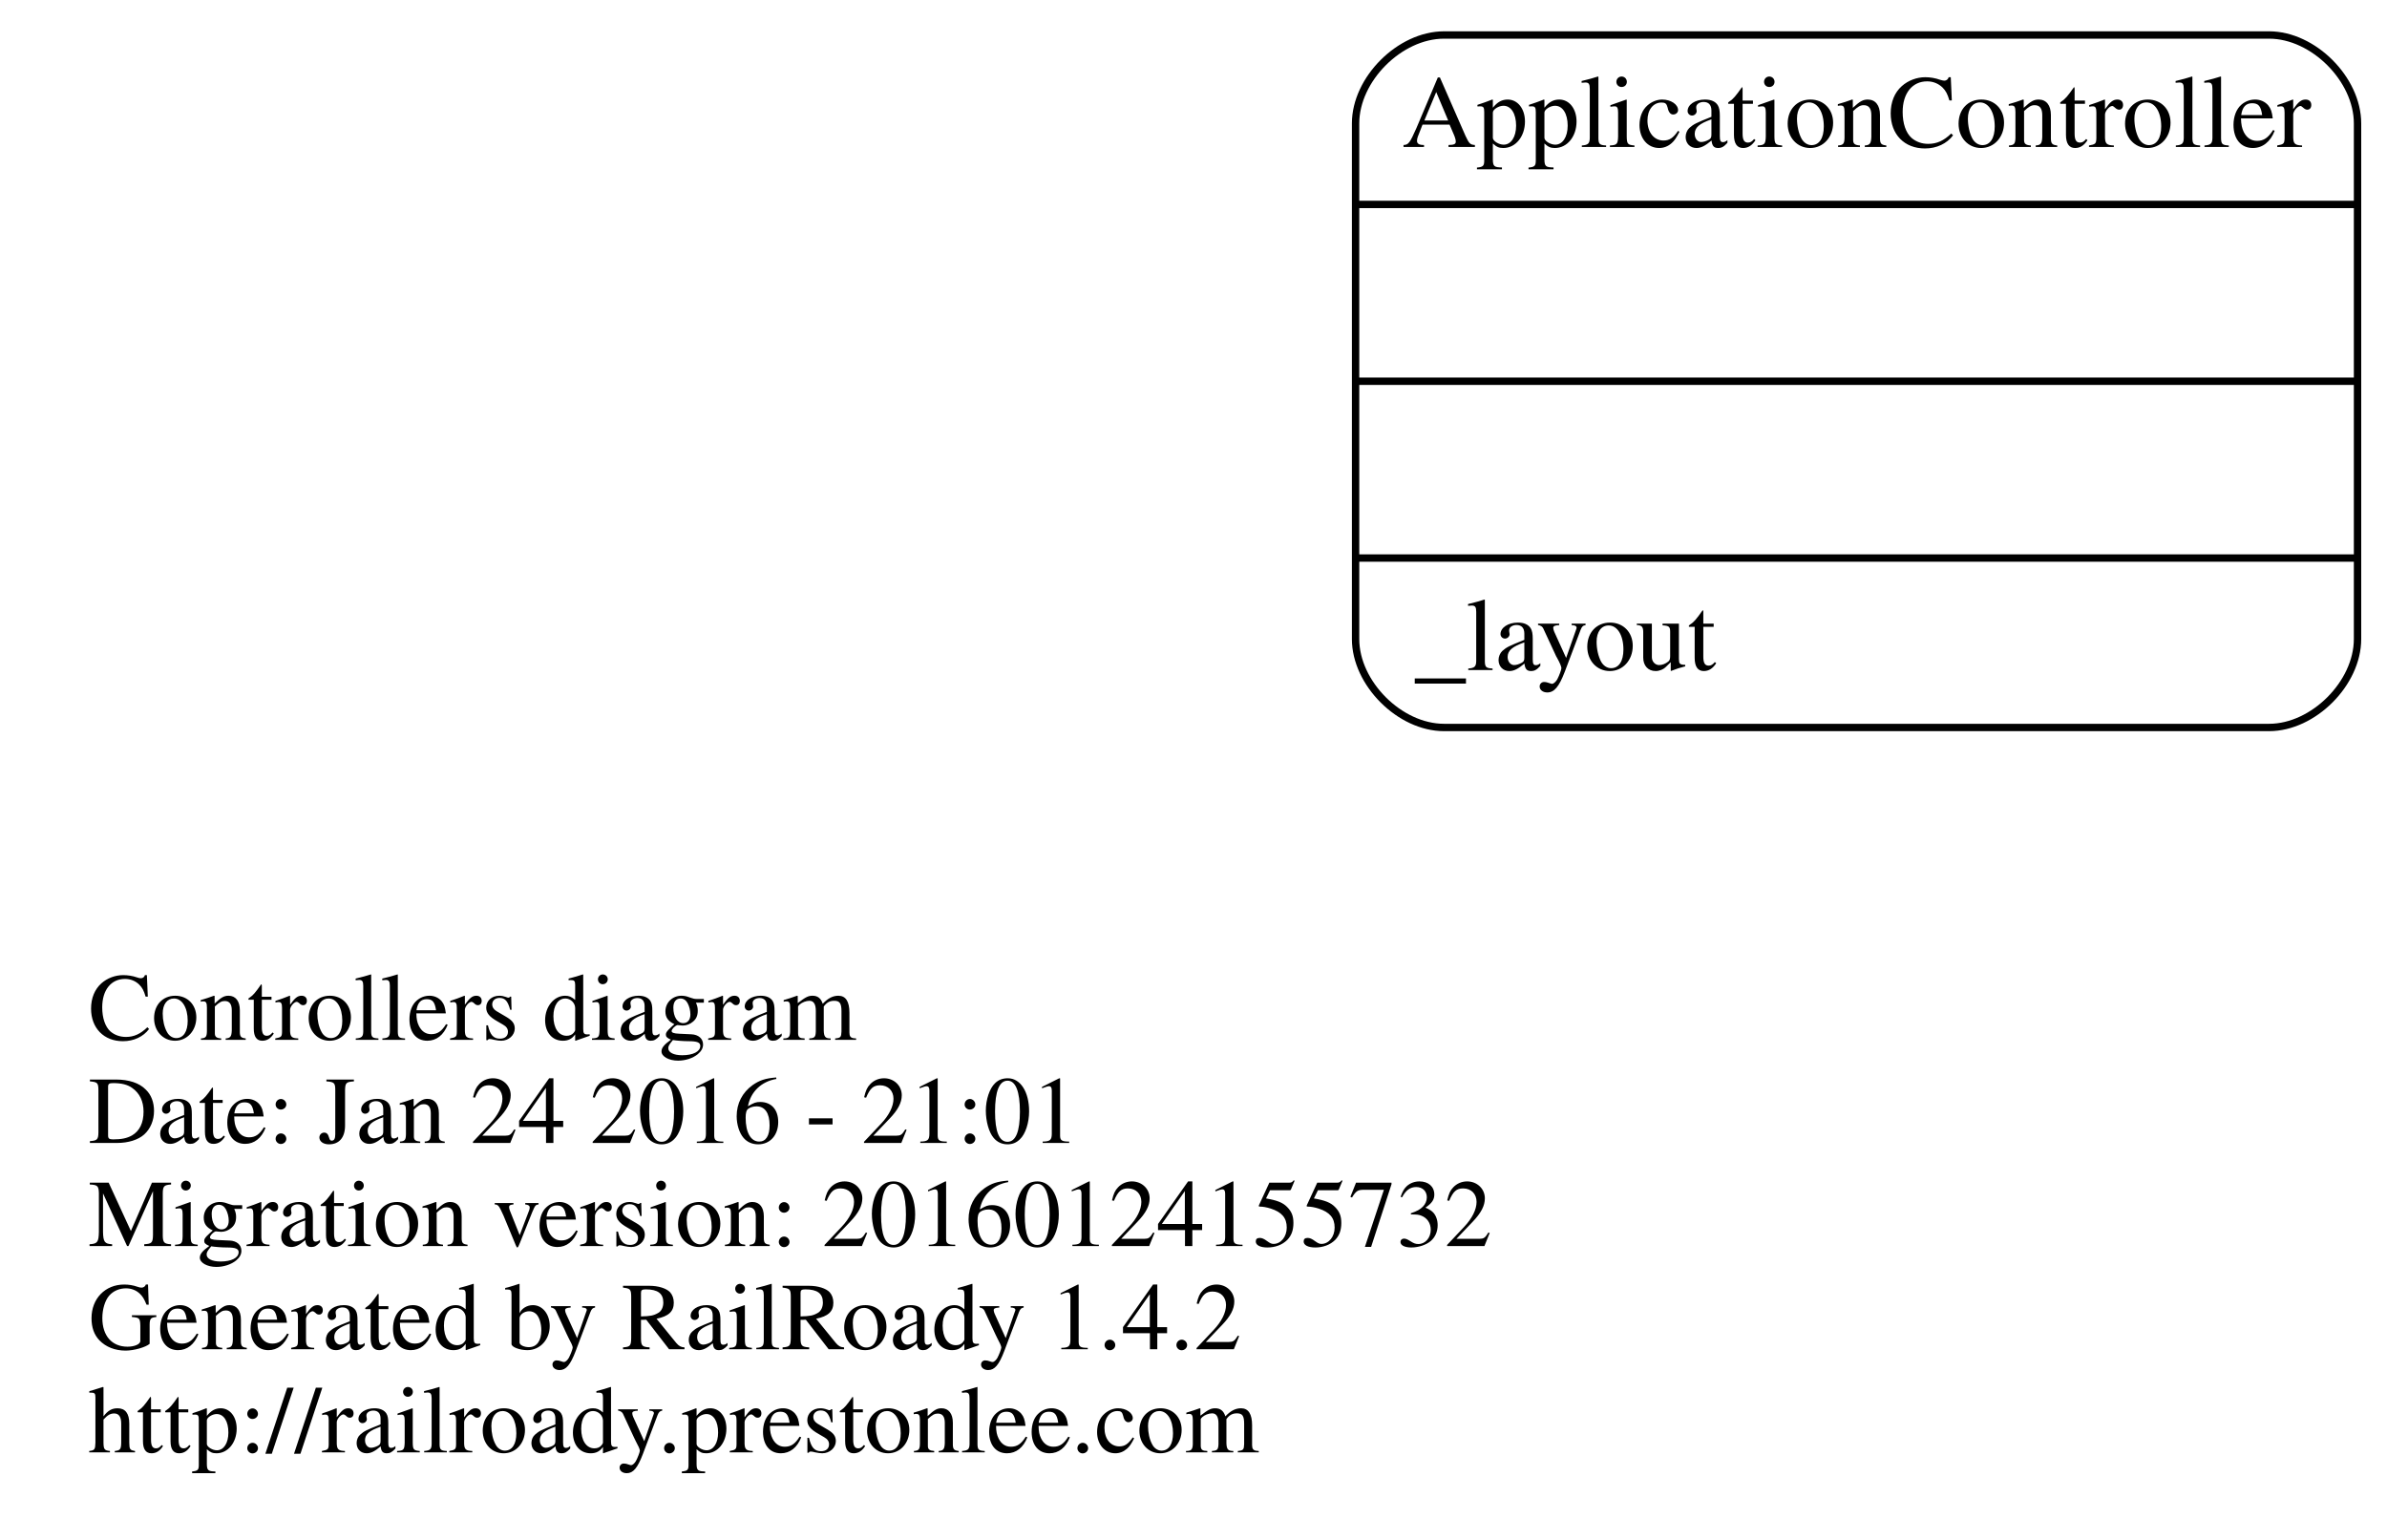
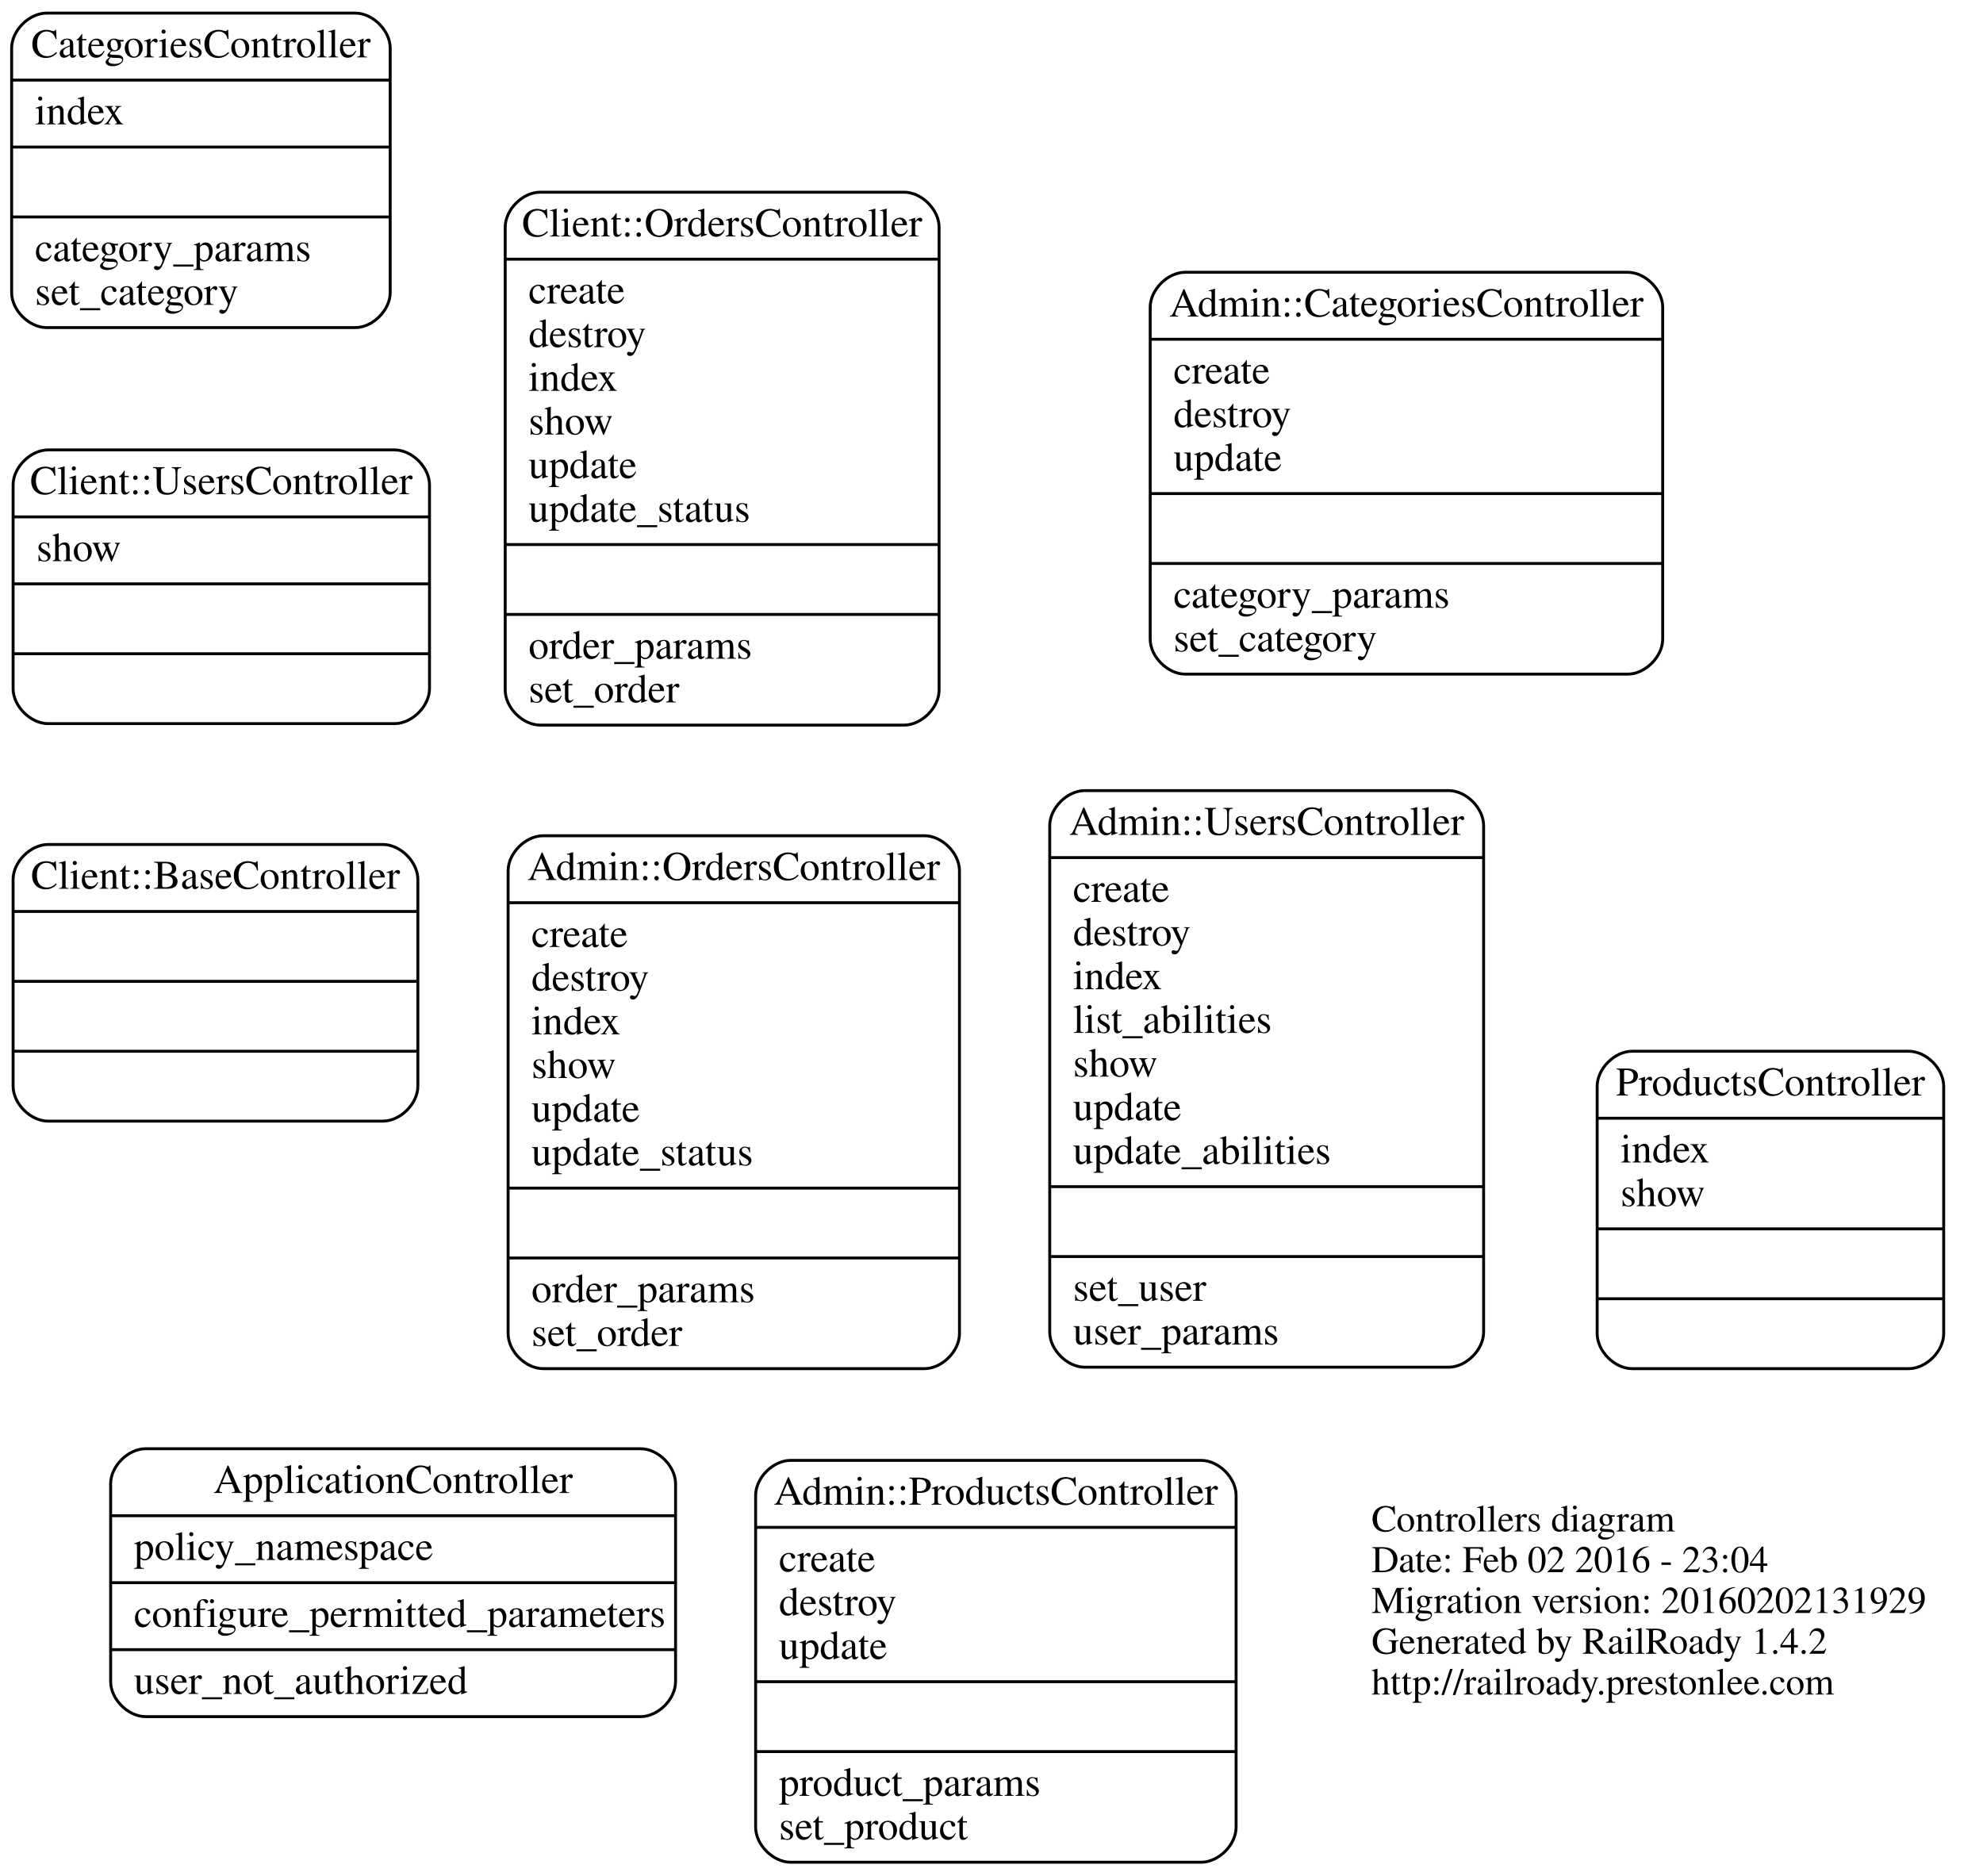
- <svg xmlns="http://www.w3.org/2000/svg" width="324pt" height="209pt" viewBox="0.00 0.00 324.00 208.50">
-   <g id="graph0" class="graph" transform="scale(1 1) rotate(0) translate(124 159.5)">
-     <polygon fill="none" stroke="none" points="-124,49 -124,-159.5 200,-159.5 200,49 -124,49" />
+ <svg xmlns="http://www.w3.org/2000/svg" width="681pt" height="644pt" viewBox="0.00 0.00 681.00 644.00">
+   <g id="graph0" class="graph" transform="scale(1 1) rotate(0) translate(259 368.5)">
+     <polygon fill="none" stroke="none" points="-259,275.5 -259,-368.5 422,-368.5 422,275.5 -259,275.5" />
    <g id="node1" class="node">
-       <text text-anchor="start" x="-112" y="-18.6" font-family="Times,serif" font-size="13.00">Controllers diagram</text>
-       <text text-anchor="start" x="-112" y="-4.6" font-family="Times,serif" font-size="13.00">Date: Jan 24 2016 - 21:01</text>
-       <text text-anchor="start" x="-112" y="9.4" font-family="Times,serif" font-size="13.00">Migration version: 20160124155732</text>
-       <text text-anchor="start" x="-112" y="23.4" font-family="Times,serif" font-size="13.00">Generated by RailRoady 1.4.2</text>
-       <text text-anchor="start" x="-112" y="37.4" font-family="Times,serif" font-size="13.00">http://railroady.prestonlee.com</text>
+       <text text-anchor="start" x="212" y="157.4" font-family="Times,serif" font-size="13.00">Controllers diagram</text>
+       <text text-anchor="start" x="212" y="171.4" font-family="Times,serif" font-size="13.00">Date: Feb 02 2016 - 23:04</text>
+       <text text-anchor="start" x="212" y="185.4" font-family="Times,serif" font-size="13.00">Migration version: 20160202131929</text>
+       <text text-anchor="start" x="212" y="199.4" font-family="Times,serif" font-size="13.00">Generated by RailRoady 1.4.2</text>
+       <text text-anchor="start" x="212" y="213.4" font-family="Times,serif" font-size="13.00">http://railroady.prestonlee.com</text>
    </g>
    <g id="node2" class="node">
-       <path fill="none" stroke="black" d="M72,-61C72,-61 184,-61 184,-61 190,-61 196,-67 196,-73 196,-73 196,-143 196,-143 196,-149 190,-155 184,-155 184,-155 72,-155 72,-155 66,-155 60,-149 60,-143 60,-143 60,-73 60,-73 60,-67 66,-61 72,-61" />
-       <text text-anchor="middle" x="128" y="-139.8" font-family="Times,serif" font-size="14.00">ApplicationController</text>
-       <polyline fill="none" stroke="black" points="60,-132 196,-132 " />
-       <polyline fill="none" stroke="black" points="60,-108 196,-108 " />
-       <polyline fill="none" stroke="black" points="60,-84 196,-84 " />
-       <text text-anchor="start" x="68" y="-68.8" font-family="Times,serif" font-size="14.00">_layout</text>
+       <path fill="none" stroke="black" d="M-209,221C-209,221 -39,221 -39,221 -33,221 -27,215 -27,209 -27,209 -27,141 -27,141 -27,135 -33,129 -39,129 -39,129 -209,129 -209,129 -215,129 -221,135 -221,141 -221,141 -221,209 -221,209 -221,215 -215,221 -209,221" />
+       <text text-anchor="middle" x="-124" y="144.2" font-family="Times,serif" font-size="14.00">ApplicationController</text>
+       <polyline fill="none" stroke="black" points="-221,152 -27,152 " />
+       <text text-anchor="start" x="-213" y="167.2" font-family="Times,serif" font-size="14.00">policy_namespace</text>
+       <polyline fill="none" stroke="black" points="-221,175 -27,175 " />
+       <text text-anchor="start" x="-213" y="190.2" font-family="Times,serif" font-size="14.00">configure_permitted_parameters</text>
+       <polyline fill="none" stroke="black" points="-221,198 -27,198 " />
+       <text text-anchor="start" x="-213" y="213.2" font-family="Times,serif" font-size="14.00">user_not_authorized</text>
+     </g>
+     <g id="node3" class="node">
+       <path fill="none" stroke="black" d="M-243,-256C-243,-256 -137,-256 -137,-256 -131,-256 -125,-262 -125,-268 -125,-268 -125,-352 -125,-352 -125,-358 -131,-364 -137,-364 -137,-364 -243,-364 -243,-364 -249,-364 -255,-358 -255,-352 -255,-352 -255,-268 -255,-268 -255,-262 -249,-256 -243,-256" />
+       <text text-anchor="middle" x="-190" y="-348.8" font-family="Times,serif" font-size="14.00">CategoriesController</text>
+       <polyline fill="none" stroke="black" points="-255,-341 -125,-341 " />
+       <text text-anchor="start" x="-247" y="-325.8" font-family="Times,serif" font-size="14.00">index</text>
+       <polyline fill="none" stroke="black" points="-255,-318 -125,-318 " />
+       <polyline fill="none" stroke="black" points="-255,-294 -125,-294 " />
+       <text text-anchor="start" x="-247" y="-278.8" font-family="Times,serif" font-size="14.00">category_params</text>
+       <text text-anchor="start" x="-247" y="-263.8" font-family="Times,serif" font-size="14.00">set_category</text>
+     </g>
+     <g id="node4" class="node">
+       <path fill="none" stroke="black" d="M301.5,101.5C301.5,101.5 396.5,101.5 396.5,101.5 402.5,101.5 408.5,95.5 408.5,89.5 408.5,89.5 408.5,4.5 408.5,4.5 408.5,-1.5 402.5,-7.5 396.5,-7.5 396.5,-7.5 301.5,-7.5 301.5,-7.5 295.5,-7.5 289.5,-1.5 289.5,4.5 289.5,4.5 289.5,89.5 289.5,89.5 289.5,95.5 295.5,101.5 301.5,101.5" />
+       <text text-anchor="middle" x="349" y="7.7" font-family="Times,serif" font-size="14.00">ProductsController</text>
+       <polyline fill="none" stroke="black" points="289.5,15.5 408.5,15.5 " />
+       <text text-anchor="start" x="297.5" y="30.7" font-family="Times,serif" font-size="14.00">index</text>
+       <text text-anchor="start" x="297.5" y="45.7" font-family="Times,serif" font-size="14.00">show</text>
+       <polyline fill="none" stroke="black" points="289.5,53.5 408.5,53.5 " />
+       <polyline fill="none" stroke="black" points="289.5,77.5 408.5,77.5 " />
+     </g>
+     <g id="node5" class="node">
+       <path fill="none" stroke="black" d="M-73.5,-119.5C-73.5,-119.5 51.5,-119.5 51.5,-119.5 57.5,-119.5 63.5,-125.5 63.5,-131.5 63.5,-131.5 63.5,-290.5 63.5,-290.5 63.5,-296.5 57.5,-302.5 51.5,-302.5 51.5,-302.5 -73.5,-302.5 -73.5,-302.5 -79.5,-302.5 -85.5,-296.5 -85.5,-290.5 -85.5,-290.5 -85.5,-131.5 -85.5,-131.5 -85.5,-125.5 -79.5,-119.5 -73.5,-119.5" />
+       <text text-anchor="middle" x="-11" y="-287.3" font-family="Times,serif" font-size="14.00">Client::OrdersController</text>
+       <polyline fill="none" stroke="black" points="-85.5,-279.5 63.5,-279.5 " />
+       <text text-anchor="start" x="-77.5" y="-264.3" font-family="Times,serif" font-size="14.00">create</text>
+       <text text-anchor="start" x="-77.5" y="-249.3" font-family="Times,serif" font-size="14.00">destroy</text>
+       <text text-anchor="start" x="-77.5" y="-234.3" font-family="Times,serif" font-size="14.00">index</text>
+       <text text-anchor="start" x="-77.5" y="-219.3" font-family="Times,serif" font-size="14.00">show</text>
+       <text text-anchor="start" x="-77.5" y="-204.3" font-family="Times,serif" font-size="14.00">update</text>
+       <text text-anchor="start" x="-77.5" y="-189.3" font-family="Times,serif" font-size="14.00">update_status</text>
+       <polyline fill="none" stroke="black" points="-85.5,-181.5 63.5,-181.5 " />
+       <polyline fill="none" stroke="black" points="-85.5,-157.5 63.5,-157.5 " />
+       <text text-anchor="start" x="-77.5" y="-142.3" font-family="Times,serif" font-size="14.00">order_params</text>
+       <text text-anchor="start" x="-77.5" y="-127.3" font-family="Times,serif" font-size="14.00">set_order</text>
+     </g>
+     <g id="node6" class="node">
+       <path fill="none" stroke="black" d="M-242.5,-120C-242.5,-120 -123.5,-120 -123.5,-120 -117.5,-120 -111.5,-126 -111.5,-132 -111.5,-132 -111.5,-202 -111.5,-202 -111.5,-208 -117.5,-214 -123.5,-214 -123.5,-214 -242.5,-214 -242.5,-214 -248.5,-214 -254.5,-208 -254.5,-202 -254.5,-202 -254.5,-132 -254.5,-132 -254.5,-126 -248.5,-120 -242.5,-120" />
+       <text text-anchor="middle" x="-183" y="-198.8" font-family="Times,serif" font-size="14.00">Client::UsersController</text>
+       <polyline fill="none" stroke="black" points="-254.5,-191 -111.5,-191 " />
+       <text text-anchor="start" x="-246.5" y="-175.8" font-family="Times,serif" font-size="14.00">show</text>
+       <polyline fill="none" stroke="black" points="-254.5,-168 -111.5,-168 " />
+       <polyline fill="none" stroke="black" points="-254.5,-144 -111.5,-144 " />
+     </g>
+     <g id="node7" class="node">
+       <path fill="none" stroke="black" d="M-242.5,16.5C-242.5,16.5 -127.5,16.5 -127.5,16.5 -121.5,16.5 -115.5,10.5 -115.5,4.5 -115.5,4.5 -115.5,-66.5 -115.5,-66.5 -115.5,-72.5 -121.5,-78.5 -127.5,-78.5 -127.5,-78.5 -242.5,-78.5 -242.5,-78.5 -248.5,-78.5 -254.5,-72.5 -254.5,-66.5 -254.5,-66.5 -254.5,4.5 -254.5,4.5 -254.5,10.5 -248.5,16.5 -242.5,16.5" />
+       <text text-anchor="middle" x="-185" y="-63.3" font-family="Times,serif" font-size="14.00">Client::BaseController</text>
+       <polyline fill="none" stroke="black" points="-254.5,-55.5 -115.5,-55.5 " />
+       <polyline fill="none" stroke="black" points="-254.5,-31.5 -115.5,-31.5 " />
+       <polyline fill="none" stroke="black" points="-254.5,-7.5 -115.5,-7.5 " />
+     </g>
+     <g id="node8" class="node">
+       <path fill="none" stroke="black" d="M-72.5,101.5C-72.5,101.5 58.5,101.5 58.5,101.5 64.5,101.5 70.5,95.5 70.5,89.5 70.5,89.5 70.5,-69.5 70.5,-69.5 70.5,-75.5 64.5,-81.5 58.5,-81.5 58.5,-81.5 -72.5,-81.5 -72.5,-81.5 -78.5,-81.5 -84.5,-75.5 -84.5,-69.5 -84.5,-69.5 -84.5,89.5 -84.5,89.5 -84.5,95.5 -78.5,101.5 -72.5,101.5" />
+       <text text-anchor="middle" x="-7" y="-66.3" font-family="Times,serif" font-size="14.00">Admin::OrdersController</text>
+       <polyline fill="none" stroke="black" points="-84.5,-58.5 70.5,-58.5 " />
+       <text text-anchor="start" x="-76.5" y="-43.3" font-family="Times,serif" font-size="14.00">create</text>
+       <text text-anchor="start" x="-76.5" y="-28.3" font-family="Times,serif" font-size="14.00">destroy</text>
+       <text text-anchor="start" x="-76.5" y="-13.3" font-family="Times,serif" font-size="14.00">index</text>
+       <text text-anchor="start" x="-76.5" y="1.7" font-family="Times,serif" font-size="14.00">show</text>
+       <text text-anchor="start" x="-76.5" y="16.7" font-family="Times,serif" font-size="14.00">update</text>
+       <text text-anchor="start" x="-76.5" y="31.7" font-family="Times,serif" font-size="14.00">update_status</text>
+       <polyline fill="none" stroke="black" points="-84.5,39.5 70.5,39.5 " />
+       <polyline fill="none" stroke="black" points="-84.5,63.5 70.5,63.5 " />
+       <text text-anchor="start" x="-76.5" y="78.7" font-family="Times,serif" font-size="14.00">order_params</text>
+       <text text-anchor="start" x="-76.5" y="93.7" font-family="Times,serif" font-size="14.00">set_order</text>
+     </g>
+     <g id="node9" class="node">
+       <path fill="none" stroke="black" d="M148,-137C148,-137 300,-137 300,-137 306,-137 312,-143 312,-149 312,-149 312,-263 312,-263 312,-269 306,-275 300,-275 300,-275 148,-275 148,-275 142,-275 136,-269 136,-263 136,-263 136,-149 136,-149 136,-143 142,-137 148,-137" />
+       <text text-anchor="middle" x="224" y="-259.8" font-family="Times,serif" font-size="14.00">Admin::CategoriesController</text>
+       <polyline fill="none" stroke="black" points="136,-252 312,-252 " />
+       <text text-anchor="start" x="144" y="-236.8" font-family="Times,serif" font-size="14.00">create</text>
+       <text text-anchor="start" x="144" y="-221.8" font-family="Times,serif" font-size="14.00">destroy</text>
+       <text text-anchor="start" x="144" y="-206.8" font-family="Times,serif" font-size="14.00">update</text>
+       <polyline fill="none" stroke="black" points="136,-199 312,-199 " />
+       <polyline fill="none" stroke="black" points="136,-175 312,-175 " />
+       <text text-anchor="start" x="144" y="-159.8" font-family="Times,serif" font-size="14.00">category_params</text>
+       <text text-anchor="start" x="144" y="-144.8" font-family="Times,serif" font-size="14.00">set_category</text>
+     </g>
+     <g id="node10" class="node">
+       <path fill="none" stroke="black" d="M113.5,101C113.5,101 238.5,101 238.5,101 244.5,101 250.5,95 250.5,89 250.5,89 250.5,-85 250.5,-85 250.5,-91 244.5,-97 238.5,-97 238.5,-97 113.5,-97 113.5,-97 107.5,-97 101.5,-91 101.5,-85 101.5,-85 101.5,89 101.5,89 101.5,95 107.5,101 113.5,101" />
+       <text text-anchor="middle" x="176" y="-81.8" font-family="Times,serif" font-size="14.00">Admin::UsersController</text>
+       <polyline fill="none" stroke="black" points="101.5,-74 250.5,-74 " />
+       <text text-anchor="start" x="109.5" y="-58.8" font-family="Times,serif" font-size="14.00">create</text>
+       <text text-anchor="start" x="109.5" y="-43.8" font-family="Times,serif" font-size="14.00">destroy</text>
+       <text text-anchor="start" x="109.5" y="-28.8" font-family="Times,serif" font-size="14.00">index</text>
+       <text text-anchor="start" x="109.5" y="-13.8" font-family="Times,serif" font-size="14.00">list_abilities</text>
+       <text text-anchor="start" x="109.5" y="1.2" font-family="Times,serif" font-size="14.00">show</text>
+       <text text-anchor="start" x="109.5" y="16.2" font-family="Times,serif" font-size="14.00">update</text>
+       <text text-anchor="start" x="109.5" y="31.2" font-family="Times,serif" font-size="14.00">update_abilities</text>
+       <polyline fill="none" stroke="black" points="101.5,39 250.5,39 " />
+       <polyline fill="none" stroke="black" points="101.5,63 250.5,63 " />
+       <text text-anchor="start" x="109.5" y="78.2" font-family="Times,serif" font-size="14.00">set_user</text>
+       <text text-anchor="start" x="109.5" y="93.2" font-family="Times,serif" font-size="14.00">user_params</text>
+     </g>
+     <g id="node11" class="node">
+       <path fill="none" stroke="black" d="M12.5,271C12.5,271 153.5,271 153.5,271 159.5,271 165.5,265 165.5,259 165.5,259 165.5,145 165.5,145 165.5,139 159.5,133 153.5,133 153.5,133 12.5,133 12.5,133 6.5,133 0.5,139 0.5,145 0.5,145 0.5,259 0.5,259 0.5,265 6.5,271 12.5,271" />
+       <text text-anchor="middle" x="83" y="148.2" font-family="Times,serif" font-size="14.00">Admin::ProductsController</text>
+       <polyline fill="none" stroke="black" points="0.5,156 165.5,156 " />
+       <text text-anchor="start" x="8.5" y="171.2" font-family="Times,serif" font-size="14.00">create</text>
+       <text text-anchor="start" x="8.5" y="186.2" font-family="Times,serif" font-size="14.00">destroy</text>
+       <text text-anchor="start" x="8.5" y="201.2" font-family="Times,serif" font-size="14.00">update</text>
+       <polyline fill="none" stroke="black" points="0.5,209 165.5,209 " />
+       <polyline fill="none" stroke="black" points="0.5,233 165.5,233 " />
+       <text text-anchor="start" x="8.5" y="248.2" font-family="Times,serif" font-size="14.00">product_params</text>
+       <text text-anchor="start" x="8.5" y="263.2" font-family="Times,serif" font-size="14.00">set_product</text>
    </g>
  </g>
</svg>
